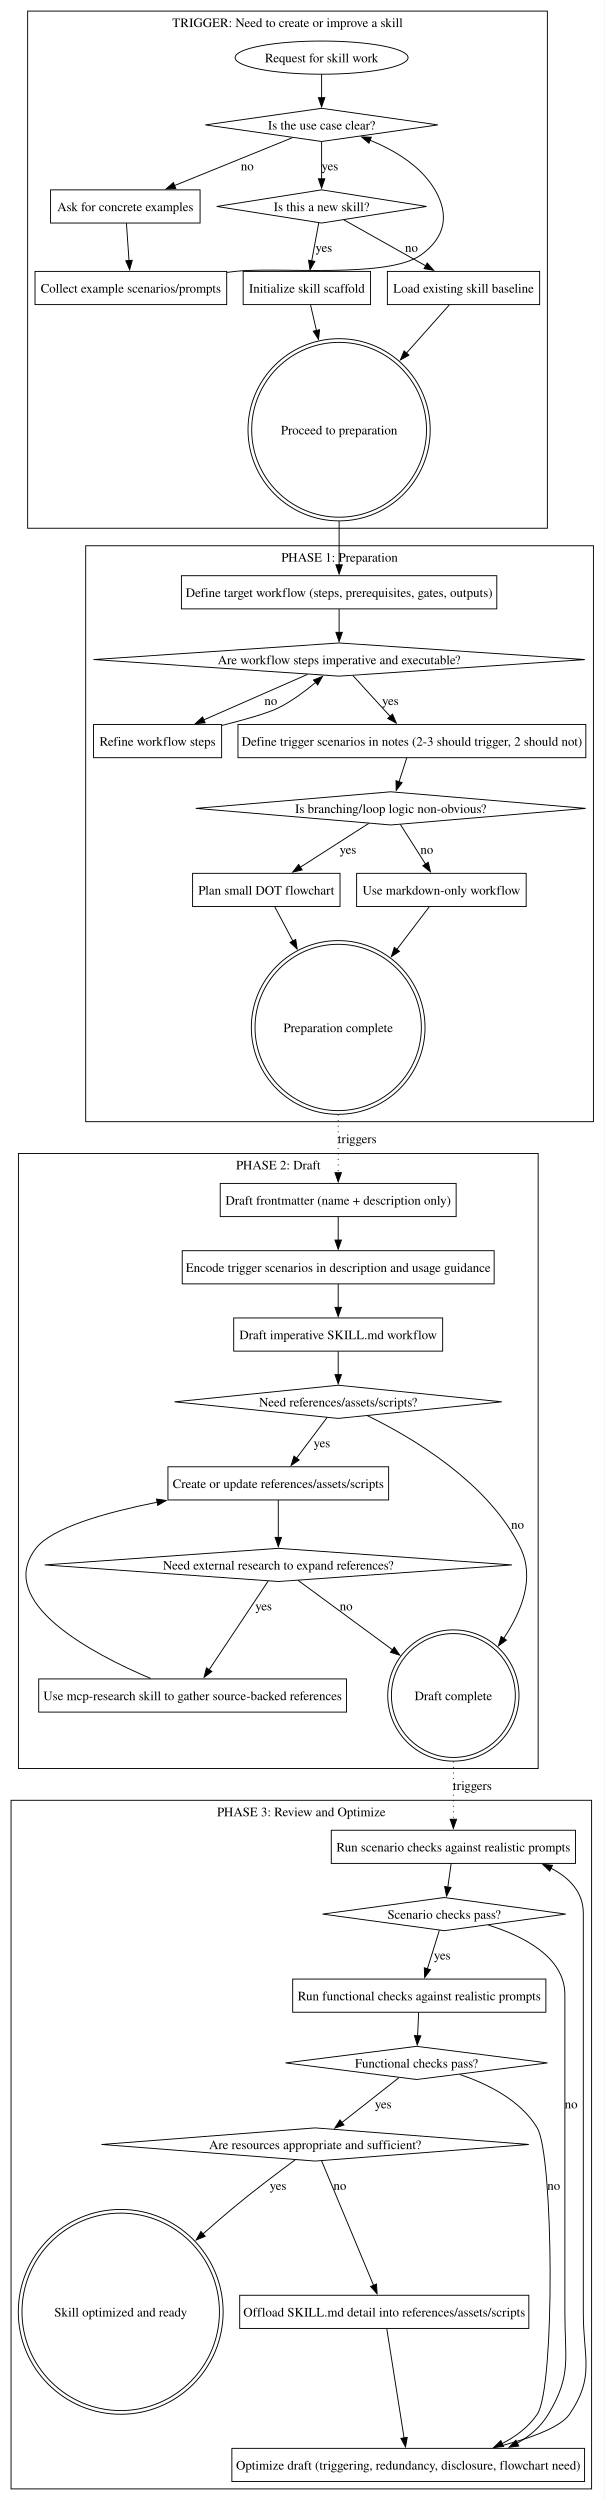
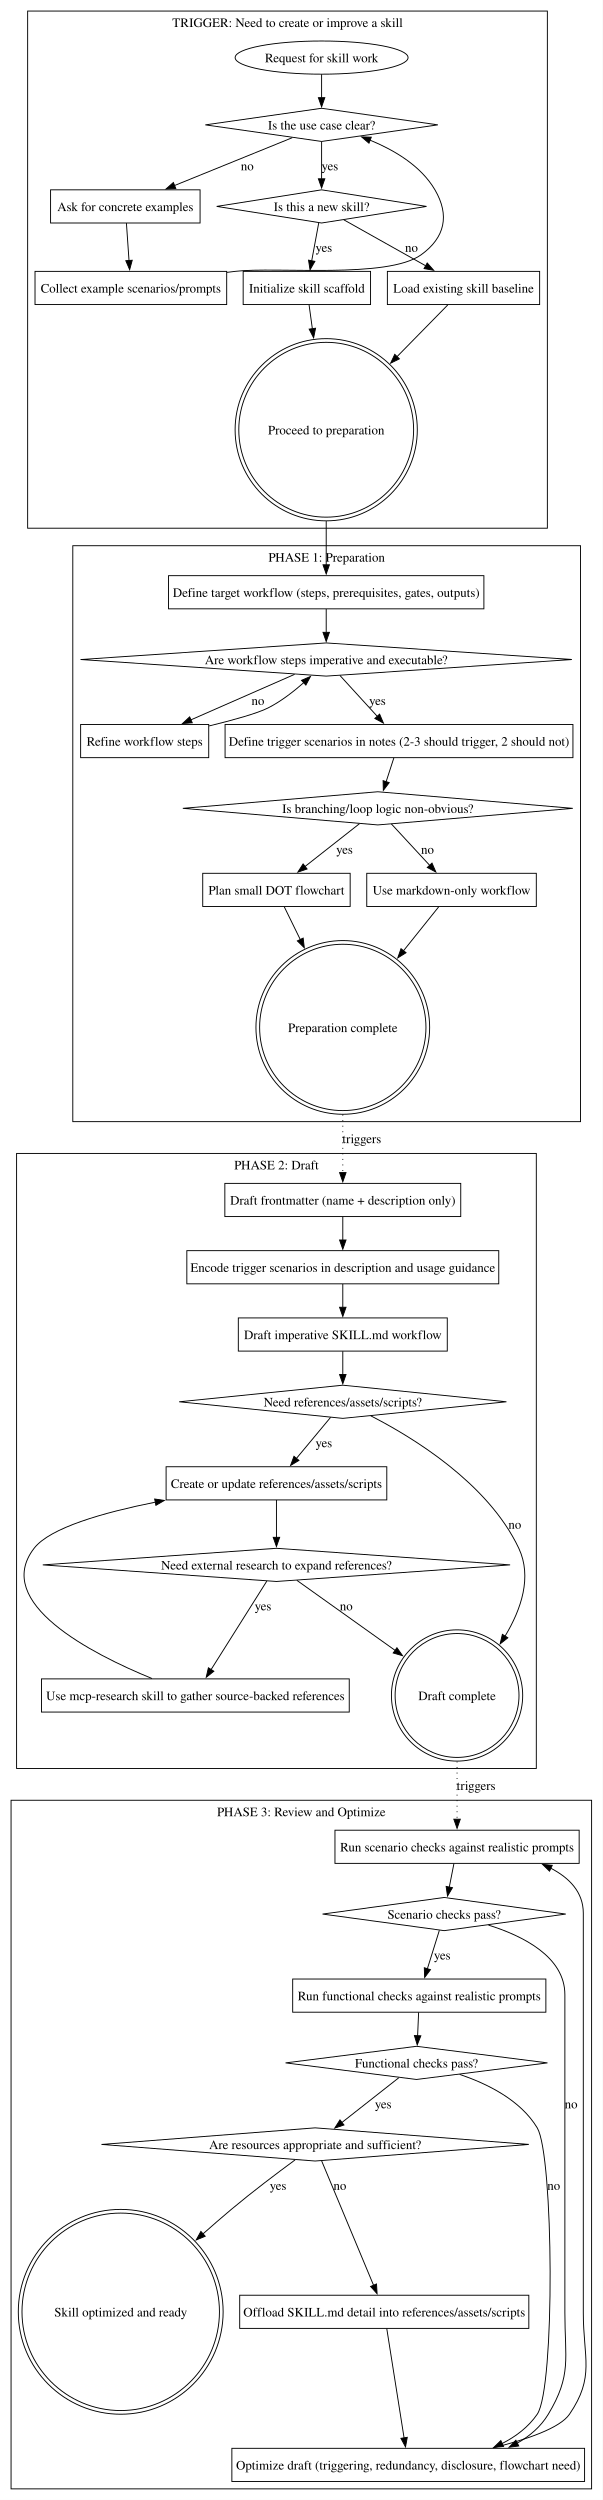
- <svg xmlns="http://www.w3.org/2000/svg" width="656pt" height="2713pt" viewBox="0.00 0.00 656.00 2712.92">
+ <svg xmlns="http://www.w3.org/2000/svg" width="654pt" height="2713pt" viewBox="0.00 0.00 654.00 2713.00">
  <g id="graph0" class="graph" transform="scale(1 1) rotate(0) translate(4 2708.92)">
-     <polygon fill="white" stroke="none" points="-4,4 -4,-2708.92 652,-2708.92 652,4 -4,4" />
+     <polygon fill="white" stroke="none" points="-4,4 -4,-2708.92 650,-2708.92 650,4 -4,4" />
    <g id="clust1" class="cluster">
      <polygon fill="none" stroke="black" points="26,-2135.71 26,-2696.92 590,-2696.92 590,-2135.71 26,-2135.71" />
-       <text text-anchor="middle" x="308" y="-2679.62" font-family="Times,serif" font-size="14.00">TRIGGER: Need to create or improve a skill</text>
+       <text xml:space="preserve" text-anchor="middle" x="308" y="-2679.62" font-family="Times,serif" font-size="14.00">TRIGGER: Need to create or improve a skill</text>
    </g>
    <g id="clust2" class="cluster">
-       <polygon fill="none" stroke="black" points="89,-1491.71 89,-2116.71 640,-2116.71 640,-1491.71 89,-1491.71" />
-       <text text-anchor="middle" x="364.5" y="-2099.41" font-family="Times,serif" font-size="14.00">PHASE 1: Preparation</text>
+       <polygon fill="none" stroke="black" points="75,-1491.71 75,-2116.71 626,-2116.71 626,-1491.71 75,-1491.71" />
+       <text xml:space="preserve" text-anchor="middle" x="350.5" y="-2099.41" font-family="Times,serif" font-size="14.00">PHASE 1: Preparation</text>
    </g>
    <g id="clust3" class="cluster">
-       <polygon fill="none" stroke="black" points="16,-789.78 16,-1457.21 580,-1457.21 580,-789.78 16,-789.78" />
-       <text text-anchor="middle" x="298" y="-1439.91" font-family="Times,serif" font-size="14.00">PHASE 2: Draft</text>
+       <polygon fill="none" stroke="black" points="14,-789.78 14,-1457.21 578,-1457.21 578,-789.78 14,-789.78" />
+       <text xml:space="preserve" text-anchor="middle" x="296" y="-1439.91" font-family="Times,serif" font-size="14.00">PHASE 2: Draft</text>
    </g>
    <g id="clust4" class="cluster">
      <polygon fill="none" stroke="black" points="8,-8 8,-755.28 638,-755.28 638,-8 8,-8" />
-       <text text-anchor="middle" x="323" y="-737.98" font-family="Times,serif" font-size="14.00">PHASE 3: Review and Optimize</text>
+       <text xml:space="preserve" text-anchor="middle" x="323" y="-737.98" font-family="Times,serif" font-size="14.00">PHASE 3: Review and Optimize</text>
    </g>
    <g id="node1" class="node">
      <ellipse fill="none" stroke="black" cx="345" cy="-2646.42" rx="93.83" ry="18" />
-       <text text-anchor="middle" x="345" y="-2641.37" font-family="Times,serif" font-size="14.00">Request for skill work</text>
+       <text xml:space="preserve" text-anchor="middle" x="345" y="-2641.37" font-family="Times,serif" font-size="14.00">Request for skill work</text>
    </g>
    <g id="node2" class="node">
      <polygon fill="none" stroke="black" points="345,-2591.42 218.82,-2573.42 345,-2555.42 471.18,-2573.42 345,-2591.42" />
-       <text text-anchor="middle" x="345" y="-2568.37" font-family="Times,serif" font-size="14.00">Is the use case clear?</text>
+       <text xml:space="preserve" text-anchor="middle" x="345" y="-2568.37" font-family="Times,serif" font-size="14.00">Is the use case clear?</text>
    </g>
    <g id="edge1" class="edge">
      <path fill="none" stroke="black" d="M345,-2628.23C345,-2620.65 345,-2611.52 345,-2602.96" />
      <polygon fill="black" stroke="black" points="348.5,-2602.96 345,-2592.96 341.5,-2602.96 348.5,-2602.96" />
    </g>
    <g id="node3" class="node">
      <polygon fill="none" stroke="black" points="213.12,-2502.92 50.88,-2502.92 50.88,-2466.92 213.12,-2466.92 213.12,-2502.92" />
-       <text text-anchor="middle" x="132" y="-2479.87" font-family="Times,serif" font-size="14.00">Ask for concrete examples</text>
+       <text xml:space="preserve" text-anchor="middle" x="132" y="-2479.87" font-family="Times,serif" font-size="14.00">Ask for concrete examples</text>
    </g>
    <g id="edge2" class="edge">
      <path fill="none" stroke="black" d="M313.11,-2559.47C279.34,-2545.76 225.45,-2523.87 185.23,-2507.53" />
      <polygon fill="black" stroke="black" points="186.78,-2504.39 176.19,-2503.87 184.14,-2510.87 186.78,-2504.39" />
-       <text text-anchor="middle" x="264.33" y="-2524.12" font-family="Times,serif" font-size="14.00">no</text>
+       <text xml:space="preserve" text-anchor="middle" x="264.33" y="-2524.12" font-family="Times,serif" font-size="14.00">no</text>
    </g>
    <g id="node5" class="node">
      <polygon fill="none" stroke="black" points="345,-2502.92 231.12,-2484.92 345,-2466.92 458.88,-2484.92 345,-2502.92" />
-       <text text-anchor="middle" x="345" y="-2479.87" font-family="Times,serif" font-size="14.00">Is this a new skill?</text>
+       <text xml:space="preserve" text-anchor="middle" x="345" y="-2479.87" font-family="Times,serif" font-size="14.00">Is this a new skill?</text>
    </g>
    <g id="edge5" class="edge">
      <path fill="none" stroke="black" d="M345,-2554.92C345,-2543.43 345,-2528.12 345,-2514.85" />
      <polygon fill="black" stroke="black" points="348.5,-2514.91 345,-2504.91 341.5,-2514.91 348.5,-2514.91" />
-       <text text-anchor="middle" x="354" y="-2524.12" font-family="Times,serif" font-size="14.00">yes</text>
+       <text xml:space="preserve" text-anchor="middle" x="354" y="-2524.12" font-family="Times,serif" font-size="14.00">yes</text>
    </g>
    <g id="node4" class="node">
      <polygon fill="none" stroke="black" points="242,-2414.42 34,-2414.42 34,-2378.42 242,-2378.42 242,-2414.42" />
-       <text text-anchor="middle" x="138" y="-2391.37" font-family="Times,serif" font-size="14.00">Collect example scenarios/prompts</text>
+       <text xml:space="preserve" text-anchor="middle" x="138" y="-2391.37" font-family="Times,serif" font-size="14.00">Collect example scenarios/prompts</text>
    </g>
    <g id="edge3" class="edge">
      <path fill="none" stroke="black" d="M133.19,-2466.83C133.99,-2455.18 135.08,-2439.47 136.02,-2425.94" />
      <polygon fill="black" stroke="black" points="139.49,-2426.5 136.69,-2416.28 132.51,-2426.01 139.49,-2426.5" />
    </g>
    <g id="edge4" class="edge">
      <path fill="none" stroke="black" d="M242.33,-2413.35C245.25,-2413.72 248.14,-2414.08 251,-2414.42 295.75,-2419.77 416.45,-2406.06 453,-2432.42 478.98,-2451.16 484.15,-2475.25 468,-2502.92 452.73,-2529.08 423.58,-2546.17 397.48,-2556.86" />
      <polygon fill="black" stroke="black" points="396.41,-2553.52 388.33,-2560.38 398.92,-2560.06 396.41,-2553.52" />
    </g>
    <g id="node6" class="node">
      <polygon fill="none" stroke="black" points="398.12,-2414.42 259.88,-2414.42 259.88,-2378.42 398.12,-2378.42 398.12,-2414.42" />
-       <text text-anchor="middle" x="329" y="-2391.37" font-family="Times,serif" font-size="14.00">Initialize skill scaffold</text>
+       <text xml:space="preserve" text-anchor="middle" x="329" y="-2391.37" font-family="Times,serif" font-size="14.00">Initialize skill scaffold</text>
    </g>
    <g id="edge6" class="edge">
      <path fill="none" stroke="black" d="M341.92,-2467.24C339.75,-2455.55 336.81,-2439.62 334.27,-2425.93" />
      <polygon fill="black" stroke="black" points="337.72,-2425.32 332.46,-2416.13 330.84,-2426.6 337.72,-2425.32" />
-       <text text-anchor="middle" x="347.43" y="-2435.62" font-family="Times,serif" font-size="14.00">yes</text>
+       <text xml:space="preserve" text-anchor="middle" x="347.43" y="-2435.62" font-family="Times,serif" font-size="14.00">yes</text>
    </g>
    <g id="node7" class="node">
      <polygon fill="none" stroke="black" points="581.62,-2414.42 416.38,-2414.42 416.38,-2378.42 581.62,-2378.42 581.62,-2414.42" />
-       <text text-anchor="middle" x="499" y="-2391.37" font-family="Times,serif" font-size="14.00">Load existing skill baseline</text>
+       <text xml:space="preserve" text-anchor="middle" x="499" y="-2391.37" font-family="Times,serif" font-size="14.00">Load existing skill baseline</text>
    </g>
    <g id="edge7" class="edge">
      <path fill="none" stroke="black" d="M369.06,-2470.4C392.8,-2457.07 429.53,-2436.44 457.9,-2420.51" />
      <polygon fill="black" stroke="black" points="459.6,-2423.56 466.61,-2415.61 456.18,-2417.46 459.6,-2423.56" />
-       <text text-anchor="middle" x="442.54" y="-2435.62" font-family="Times,serif" font-size="14.00">no</text>
+       <text xml:space="preserve" text-anchor="middle" x="442.54" y="-2435.62" font-family="Times,serif" font-size="14.00">no</text>
    </g>
    <g id="node8" class="node">
-       <ellipse fill="none" stroke="black" cx="364" cy="-2242.56" rx="94.86" ry="94.86" />
-       <ellipse fill="none" stroke="black" cx="364" cy="-2242.56" rx="98.86" ry="98.86" />
-       <text text-anchor="middle" x="364" y="-2237.51" font-family="Times,serif" font-size="14.00">Proceed to preparation</text>
+       <ellipse fill="none" stroke="black" cx="350" cy="-2242.56" rx="94.86" ry="94.86" />
+       <ellipse fill="none" stroke="black" cx="350" cy="-2242.56" rx="98.86" ry="98.86" />
+       <text xml:space="preserve" text-anchor="middle" x="350" y="-2237.51" font-family="Times,serif" font-size="14.00">Proceed to preparation</text>
    </g>
    <g id="edge8" class="edge">
-       <path fill="none" stroke="black" d="M333.01,-2378C334.78,-2370.35 337.01,-2360.68 339.46,-2350.05" />
-       <polygon fill="black" stroke="black" points="342.79,-2351.15 341.63,-2340.62 335.97,-2349.58 342.79,-2351.15" />
+       <path fill="none" stroke="black" d="M331.41,-2378C332.4,-2370.87 333.62,-2361.99 334.97,-2352.21" />
+       <polygon fill="black" stroke="black" points="338.44,-2352.73 336.34,-2342.34 331.5,-2351.77 338.44,-2352.73" />
    </g>
    <g id="edge9" class="edge">
-       <path fill="none" stroke="black" d="M483.51,-2378C471.76,-2364.78 454.66,-2345.54 437.05,-2325.74" />
-       <polygon fill="black" stroke="black" points="439.76,-2323.51 430.5,-2318.36 434.53,-2328.16 439.76,-2323.51" />
+       <path fill="none" stroke="black" d="M481.91,-2378C468.08,-2363.91 447.56,-2342.99 426.8,-2321.83" />
+       <polygon fill="black" stroke="black" points="429.41,-2319.49 419.9,-2314.81 424.41,-2324.4 429.41,-2319.49" />
    </g>
    <g id="node9" class="node">
-       <polygon fill="none" stroke="black" points="535.12,-2084.21 192.88,-2084.21 192.88,-2048.21 535.12,-2048.21 535.12,-2084.21" />
-       <text text-anchor="middle" x="364" y="-2061.16" font-family="Times,serif" font-size="14.00">Define target workflow (steps, prerequisites, gates, outputs)</text>
+       <polygon fill="none" stroke="black" points="521.12,-2084.21 178.88,-2084.21 178.88,-2048.21 521.12,-2048.21 521.12,-2084.21" />
+       <text xml:space="preserve" text-anchor="middle" x="350" y="-2061.16" font-family="Times,serif" font-size="14.00">Define target workflow (steps, prerequisites, gates, outputs)</text>
    </g>
    <g id="edge10" class="edge">
-       <path fill="none" stroke="black" d="M364,-2143.43C364,-2126 364,-2109.16 364,-2095.77" />
-       <polygon fill="black" stroke="black" points="367.5,-2096.03 364,-2086.03 360.5,-2096.03 367.5,-2096.03" />
+       <path fill="none" stroke="black" d="M350,-2143.43C350,-2126 350,-2109.16 350,-2095.77" />
+       <polygon fill="black" stroke="black" points="353.5,-2096.03 350,-2086.03 346.5,-2096.03 353.5,-2096.03" />
    </g>
    <g id="node10" class="node">
-       <polygon fill="none" stroke="black" points="364,-2011.21 97.4,-1993.21 364,-1975.21 630.6,-1993.21 364,-2011.21" />
-       <text text-anchor="middle" x="364" y="-1988.16" font-family="Times,serif" font-size="14.00">Are workflow steps imperative and executable?</text>
+       <polygon fill="none" stroke="black" points="350,-2011.21 83.4,-1993.21 350,-1975.21 616.6,-1993.21 350,-2011.21" />
+       <text xml:space="preserve" text-anchor="middle" x="350" y="-1988.16" font-family="Times,serif" font-size="14.00">Are workflow steps imperative and executable?</text>
    </g>
    <g id="edge11" class="edge">
-       <path fill="none" stroke="black" d="M364,-2048.02C364,-2040.44 364,-2031.31 364,-2022.75" />
-       <polygon fill="black" stroke="black" points="367.5,-2022.75 364,-2012.75 360.5,-2022.75 367.5,-2022.75" />
+       <path fill="none" stroke="black" d="M350,-2048.02C350,-2040.44 350,-2031.31 350,-2022.75" />
+       <polygon fill="black" stroke="black" points="353.5,-2022.75 350,-2012.75 346.5,-2022.75 353.5,-2022.75" />
    </g>
    <g id="node11" class="node">
-       <polygon fill="none" stroke="black" points="236.5,-1922.71 97.5,-1922.71 97.5,-1886.71 236.5,-1886.71 236.5,-1922.71" />
-       <text text-anchor="middle" x="167" y="-1899.66" font-family="Times,serif" font-size="14.00">Refine workflow steps</text>
+       <polygon fill="none" stroke="black" points="222.5,-1922.71 83.5,-1922.71 83.5,-1886.71 222.5,-1886.71 222.5,-1922.71" />
+       <text xml:space="preserve" text-anchor="middle" x="153" y="-1899.66" font-family="Times,serif" font-size="14.00">Refine workflow steps</text>
    </g>
    <g id="edge12" class="edge">
-       <path fill="none" stroke="black" d="M329.69,-1977.14C298.48,-1963.44 252.06,-1943.06 216.78,-1927.57" />
-       <polygon fill="black" stroke="black" points="218.63,-1924.56 208.07,-1923.74 215.82,-1930.97 218.63,-1924.56" />
-       <text text-anchor="middle" x="289.89" y="-1943.91" font-family="Times,serif" font-size="14.00">no</text>
+       <path fill="none" stroke="black" d="M315.69,-1977.14C284.48,-1963.44 238.06,-1943.06 202.78,-1927.57" />
+       <polygon fill="black" stroke="black" points="204.63,-1924.56 194.07,-1923.74 201.82,-1930.97 204.63,-1924.56" />
+       <text xml:space="preserve" text-anchor="middle" x="275.89" y="-1943.91" font-family="Times,serif" font-size="14.00">no</text>
    </g>
    <g id="node12" class="node">
-       <polygon fill="none" stroke="black" points="631.75,-1922.71 254.25,-1922.71 254.25,-1886.71 631.75,-1886.71 631.75,-1922.71" />
-       <text text-anchor="middle" x="443" y="-1899.66" font-family="Times,serif" font-size="14.00">Define trigger scenarios in notes (2-3 should trigger, 2 should not)</text>
+       <polygon fill="none" stroke="black" points="617.75,-1922.71 240.25,-1922.71 240.25,-1886.71 617.75,-1886.71 617.75,-1922.71" />
+       <text xml:space="preserve" text-anchor="middle" x="429" y="-1899.66" font-family="Times,serif" font-size="14.00">Define trigger scenarios in notes (2-3 should trigger, 2 should not)</text>
    </g>
    <g id="edge14" class="edge">
-       <path fill="none" stroke="black" d="M378.86,-1975.94C390.26,-1963.46 406.22,-1945.98 419.37,-1931.59" />
-       <polygon fill="black" stroke="black" points="421.94,-1933.96 426.1,-1924.21 416.77,-1929.24 421.94,-1933.96" />
-       <text text-anchor="middle" x="419.58" y="-1943.91" font-family="Times,serif" font-size="14.00">yes</text>
+       <path fill="none" stroke="black" d="M364.86,-1975.94C376.26,-1963.46 392.22,-1945.98 405.37,-1931.59" />
+       <polygon fill="black" stroke="black" points="407.94,-1933.96 412.1,-1924.21 402.77,-1929.24 407.94,-1933.96" />
+       <text xml:space="preserve" text-anchor="middle" x="405.58" y="-1943.91" font-family="Times,serif" font-size="14.00">yes</text>
    </g>
    <g id="edge13" class="edge">
-       <path fill="none" stroke="black" d="M236.67,-1921.69C261.76,-1928 286.67,-1935.07 298,-1940.71 312.48,-1947.92 326.84,-1958.58 338.45,-1968.35" />
-       <polygon fill="black" stroke="black" points="336.14,-1970.98 345.98,-1974.9 340.73,-1965.7 336.14,-1970.98" />
+       <path fill="none" stroke="black" d="M222.9,-1921.12C249.05,-1927.48 275.27,-1934.74 287,-1940.71 301.01,-1947.83 314.74,-1958.49 325.79,-1968.27" />
+       <polygon fill="black" stroke="black" points="323.18,-1970.63 332.92,-1974.81 327.92,-1965.47 323.18,-1970.63" />
    </g>
    <g id="node13" class="node">
-       <polygon fill="none" stroke="black" points="420,-1849.71 208.41,-1831.71 420,-1813.71 631.59,-1831.71 420,-1849.71" />
-       <text text-anchor="middle" x="420" y="-1826.66" font-family="Times,serif" font-size="14.00">Is branching/loop logic non-obvious?</text>
+       <polygon fill="none" stroke="black" points="406,-1849.71 194.41,-1831.71 406,-1813.71 617.59,-1831.71 406,-1849.71" />
+       <text xml:space="preserve" text-anchor="middle" x="406" y="-1826.66" font-family="Times,serif" font-size="14.00">Is branching/loop logic non-obvious?</text>
    </g>
    <g id="edge15" class="edge">
-       <path fill="none" stroke="black" d="M437.43,-1886.52C434.92,-1878.76 431.88,-1869.39 429.05,-1860.66" />
-       <polygon fill="black" stroke="black" points="432.39,-1859.61 425.98,-1851.18 425.74,-1861.77 432.39,-1859.61" />
+       <path fill="none" stroke="black" d="M423.43,-1886.52C420.92,-1878.76 417.88,-1869.39 415.05,-1860.66" />
+       <polygon fill="black" stroke="black" points="418.39,-1859.61 411.98,-1851.18 411.74,-1861.77 418.39,-1859.61" />
    </g>
    <g id="node14" class="node">
-       <polygon fill="none" stroke="black" points="365,-1761.21 205,-1761.21 205,-1725.21 365,-1725.21 365,-1761.21" />
-       <text text-anchor="middle" x="285" y="-1738.16" font-family="Times,serif" font-size="14.00">Plan small DOT flowchart</text>
+       <polygon fill="none" stroke="black" points="376,-1761.21 216,-1761.21 216,-1725.21 376,-1725.21 376,-1761.21" />
+       <text xml:space="preserve" text-anchor="middle" x="296" y="-1738.16" font-family="Times,serif" font-size="14.00">Plan small DOT flowchart</text>
    </g>
    <g id="edge16" class="edge">
-       <path fill="none" stroke="black" d="M396.18,-1815.44C375.55,-1802.23 345.39,-1782.91 321.69,-1767.72" />
-       <polygon fill="black" stroke="black" points="323.89,-1764.97 313.58,-1762.52 320.11,-1770.86 323.89,-1764.97" />
-       <text text-anchor="middle" x="373.59" y="-1782.41" font-family="Times,serif" font-size="14.00">yes</text>
+       <path fill="none" stroke="black" d="M386.08,-1815.05C369.59,-1802.07 345.87,-1783.42 326.91,-1768.52" />
+       <polygon fill="black" stroke="black" points="329.25,-1765.91 319.23,-1762.48 324.93,-1771.41 329.25,-1765.91" />
+       <text xml:space="preserve" text-anchor="middle" x="369.85" y="-1782.41" font-family="Times,serif" font-size="14.00">yes</text>
    </g>
    <g id="node15" class="node">
-       <polygon fill="none" stroke="black" points="567,-1761.21 383,-1761.21 383,-1725.21 567,-1725.21 567,-1761.21" />
-       <text text-anchor="middle" x="475" y="-1738.16" font-family="Times,serif" font-size="14.00">Use markdown-only workflow</text>
+       <polygon fill="none" stroke="black" points="578,-1761.21 394,-1761.21 394,-1725.21 578,-1725.21 578,-1761.21" />
+       <text xml:space="preserve" text-anchor="middle" x="486" y="-1738.16" font-family="Times,serif" font-size="14.00">Use markdown-only workflow</text>
    </g>
    <g id="edge17" class="edge">
-       <path fill="none" stroke="black" d="M430.35,-1814.44C438.13,-1802.19 448.98,-1785.14 458.03,-1770.9" />
-       <polygon fill="black" stroke="black" points="460.72,-1773.19 463.13,-1762.87 454.82,-1769.43 460.72,-1773.19" />
-       <text text-anchor="middle" x="459.18" y="-1782.41" font-family="Times,serif" font-size="14.00">no</text>
+       <path fill="none" stroke="black" d="M420.67,-1814.84C432.36,-1802.21 448.95,-1784.27 462.49,-1769.63" />
+       <polygon fill="black" stroke="black" points="464.8,-1772.29 469.02,-1762.57 459.66,-1767.53 464.8,-1772.29" />
+       <text xml:space="preserve" text-anchor="middle" x="459.92" y="-1782.41" font-family="Times,serif" font-size="14.00">no</text>
    </g>
    <g id="node16" class="node">
-       <ellipse fill="none" stroke="black" cx="363" cy="-1593.96" rx="90.25" ry="90.25" />
-       <ellipse fill="none" stroke="black" cx="363" cy="-1593.96" rx="94.25" ry="94.25" />
-       <text text-anchor="middle" x="363" y="-1588.91" font-family="Times,serif" font-size="14.00">Preparation complete</text>
+       <ellipse fill="none" stroke="black" cx="368" cy="-1593.96" rx="90.25" ry="90.25" />
+       <ellipse fill="none" stroke="black" cx="368" cy="-1593.96" rx="94.25" ry="94.25" />
+       <text xml:space="preserve" text-anchor="middle" x="368" y="-1588.91" font-family="Times,serif" font-size="14.00">Preparation complete</text>
    </g>
    <g id="edge18" class="edge">
-       <path fill="none" stroke="black" d="M294.25,-1724.74C299.47,-1714.9 306.43,-1701.76 313.92,-1687.62" />
-       <polygon fill="black" stroke="black" points="316.88,-1689.51 318.47,-1679.03 310.69,-1686.23 316.88,-1689.51" />
+       <path fill="none" stroke="black" d="M304.54,-1724.74C309.19,-1715.24 315.34,-1702.66 321.98,-1689.08" />
+       <polygon fill="black" stroke="black" points="324.98,-1690.92 326.22,-1680.4 318.69,-1687.84 324.98,-1690.92" />
    </g>
    <g id="edge19" class="edge">
-       <path fill="none" stroke="black" d="M461.71,-1724.74C452.6,-1712.76 439.77,-1695.89 426.37,-1678.28" />
-       <polygon fill="black" stroke="black" points="429.52,-1676.63 420.68,-1670.79 423.94,-1680.87 429.52,-1676.63" />
+       <path fill="none" stroke="black" d="M472,-1724.74C462.19,-1712.5 448.29,-1695.15 433.84,-1677.12" />
+       <polygon fill="black" stroke="black" points="436.65,-1675.03 427.66,-1669.41 431.18,-1679.4 436.65,-1675.03" />
    </g>
    <g id="node17" class="node">
-       <polygon fill="none" stroke="black" points="491,-1424.71 235,-1424.71 235,-1388.71 491,-1388.71 491,-1424.71" />
-       <text text-anchor="middle" x="363" y="-1401.66" font-family="Times,serif" font-size="14.00">Draft frontmatter (name + description only)</text>
+       <polygon fill="none" stroke="black" points="496,-1424.71 240,-1424.71 240,-1388.71 496,-1388.71 496,-1424.71" />
+       <text xml:space="preserve" text-anchor="middle" x="368" y="-1401.66" font-family="Times,serif" font-size="14.00">Draft frontmatter (name + description only)</text>
    </g>
    <g id="edge20" class="edge">
-       <path fill="none" stroke="black" stroke-dasharray="1,5" d="M363,-1499.25C363,-1476.29 363,-1453.41 363,-1436.27" />
-       <polygon fill="black" stroke="black" points="366.5,-1436.4 363,-1426.4 359.5,-1436.4 366.5,-1436.4" />
-       <text text-anchor="middle" x="383.62" y="-1468.41" font-family="Times,serif" font-size="14.00">triggers</text>
+       <path fill="none" stroke="black" stroke-dasharray="1,5" d="M368,-1499.25C368,-1476.29 368,-1453.41 368,-1436.27" />
+       <polygon fill="black" stroke="black" points="371.5,-1436.4 368,-1426.4 364.5,-1436.4 371.5,-1436.4" />
+       <text xml:space="preserve" text-anchor="middle" x="388.62" y="-1468.41" font-family="Times,serif" font-size="14.00">triggers</text>
    </g>
    <g id="node18" class="node">
-       <polygon fill="none" stroke="black" points="532.25,-1351.71 193.75,-1351.71 193.75,-1315.71 532.25,-1315.71 532.25,-1351.71" />
-       <text text-anchor="middle" x="363" y="-1328.66" font-family="Times,serif" font-size="14.00">Encode trigger scenarios in description and usage guidance</text>
+       <polygon fill="none" stroke="black" points="537.25,-1351.71 198.75,-1351.71 198.75,-1315.71 537.25,-1315.71 537.25,-1351.71" />
+       <text xml:space="preserve" text-anchor="middle" x="368" y="-1328.66" font-family="Times,serif" font-size="14.00">Encode trigger scenarios in description and usage guidance</text>
    </g>
    <g id="edge21" class="edge">
-       <path fill="none" stroke="black" d="M363,-1388.52C363,-1380.94 363,-1371.81 363,-1363.25" />
-       <polygon fill="black" stroke="black" points="366.5,-1363.25 363,-1353.25 359.5,-1363.25 366.5,-1363.25" />
+       <path fill="none" stroke="black" d="M368,-1388.52C368,-1380.94 368,-1371.81 368,-1363.25" />
+       <polygon fill="black" stroke="black" points="371.5,-1363.25 368,-1353.25 364.5,-1363.25 371.5,-1363.25" />
    </g>
    <g id="node19" class="node">
-       <polygon fill="none" stroke="black" points="476.38,-1278.71 249.62,-1278.71 249.62,-1242.71 476.38,-1242.71 476.38,-1278.71" />
-       <text text-anchor="middle" x="363" y="-1255.66" font-family="Times,serif" font-size="14.00">Draft imperative SKILL.md workflow</text>
+       <polygon fill="none" stroke="black" points="481.38,-1278.71 254.62,-1278.71 254.62,-1242.71 481.38,-1242.71 481.38,-1278.71" />
+       <text xml:space="preserve" text-anchor="middle" x="368" y="-1255.66" font-family="Times,serif" font-size="14.00">Draft imperative SKILL.md workflow</text>
    </g>
    <g id="edge22" class="edge">
-       <path fill="none" stroke="black" d="M363,-1315.52C363,-1307.94 363,-1298.81 363,-1290.25" />
-       <polygon fill="black" stroke="black" points="366.5,-1290.25 363,-1280.25 359.5,-1290.25 366.5,-1290.25" />
+       <path fill="none" stroke="black" d="M368,-1315.52C368,-1307.94 368,-1298.81 368,-1290.25" />
+       <polygon fill="black" stroke="black" points="371.5,-1290.25 368,-1280.25 364.5,-1290.25 371.5,-1290.25" />
    </g>
    <g id="node20" class="node">
-       <polygon fill="none" stroke="black" points="363,-1205.71 185.43,-1187.71 363,-1169.71 540.57,-1187.71 363,-1205.71" />
-       <text text-anchor="middle" x="363" y="-1182.66" font-family="Times,serif" font-size="14.00">Need references/assets/scripts?</text>
+       <polygon fill="none" stroke="black" points="368,-1205.71 190.43,-1187.71 368,-1169.71 545.57,-1187.71 368,-1205.71" />
+       <text xml:space="preserve" text-anchor="middle" x="368" y="-1182.66" font-family="Times,serif" font-size="14.00">Need references/assets/scripts?</text>
    </g>
    <g id="edge23" class="edge">
-       <path fill="none" stroke="black" d="M363,-1242.52C363,-1234.94 363,-1225.81 363,-1217.25" />
-       <polygon fill="black" stroke="black" points="366.5,-1217.25 363,-1207.25 359.5,-1217.25 366.5,-1217.25" />
+       <path fill="none" stroke="black" d="M368,-1242.52C368,-1234.94 368,-1225.81 368,-1217.25" />
+       <polygon fill="black" stroke="black" points="371.5,-1217.25 368,-1207.25 364.5,-1217.25 371.5,-1217.25" />
    </g>
    <g id="node21" class="node">
-       <polygon fill="none" stroke="black" points="417.75,-1117.21 178.25,-1117.21 178.25,-1081.21 417.75,-1081.21 417.75,-1117.21" />
-       <text text-anchor="middle" x="298" y="-1094.16" font-family="Times,serif" font-size="14.00">Create or update references/assets/scripts</text>
+       <polygon fill="none" stroke="black" points="415.75,-1117.21 176.25,-1117.21 176.25,-1081.21 415.75,-1081.21 415.75,-1117.21" />
+       <text xml:space="preserve" text-anchor="middle" x="296" y="-1094.16" font-family="Times,serif" font-size="14.00">Create or update references/assets/scripts</text>
    </g>
    <g id="edge24" class="edge">
-       <path fill="none" stroke="black" d="M351.08,-1170.85C341.76,-1158.44 328.6,-1140.94 317.72,-1126.46" />
-       <polygon fill="black" stroke="black" points="320.68,-1124.56 311.87,-1118.67 315.08,-1128.77 320.68,-1124.56" />
-       <text text-anchor="middle" x="345.32" y="-1138.41" font-family="Times,serif" font-size="14.00">yes</text>
+       <path fill="none" stroke="black" d="M354.79,-1170.85C344.37,-1158.33 329.62,-1140.6 317.5,-1126.04" />
+       <polygon fill="black" stroke="black" points="320.41,-1124.07 311.33,-1118.62 315.03,-1128.55 320.41,-1124.07" />
+       <text xml:space="preserve" text-anchor="middle" x="347.45" y="-1138.41" font-family="Times,serif" font-size="14.00">yes</text>
    </g>
    <g id="node24" class="node">
-       <ellipse fill="none" stroke="black" cx="488" cy="-868.99" rx="67.22" ry="67.22" />
-       <ellipse fill="none" stroke="black" cx="488" cy="-868.99" rx="71.22" ry="71.22" />
-       <text text-anchor="middle" x="488" y="-863.94" font-family="Times,serif" font-size="14.00">Draft complete</text>
+       <ellipse fill="none" stroke="black" cx="492" cy="-868.99" rx="67.22" ry="67.22" />
+       <ellipse fill="none" stroke="black" cx="492" cy="-868.99" rx="71.22" ry="71.22" />
+       <text xml:space="preserve" text-anchor="middle" x="492" y="-863.94" font-family="Times,serif" font-size="14.00">Draft complete</text>
    </g>
    <g id="edge25" class="edge">
-       <path fill="none" stroke="black" d="M394.75,-1172.63C441.32,-1149.99 526.38,-1100.63 561,-1028.71 576.43,-996.65 562.39,-960.65 542.65,-931.05" />
-       <polygon fill="black" stroke="black" points="545.55,-929.09 536.94,-922.91 539.82,-933.11 545.55,-929.09" />
-       <text text-anchor="middle" x="557.65" y="-1049.91" font-family="Times,serif" font-size="14.00">no</text>
+       <path fill="none" stroke="black" d="M398.29,-1172.5C443.18,-1149.54 525.65,-1099.58 559,-1028.71 573.59,-997.71 561.71,-962.67 544.12,-933.42" />
+       <polygon fill="black" stroke="black" points="547.1,-931.58 538.78,-925.01 541.19,-935.33 547.1,-931.58" />
+       <text xml:space="preserve" text-anchor="middle" x="554.69" y="-1049.91" font-family="Times,serif" font-size="14.00">no</text>
    </g>
    <g id="node22" class="node">
-       <polygon fill="none" stroke="black" points="298,-1028.71 44.43,-1010.71 298,-992.71 551.57,-1010.71 298,-1028.71" />
-       <text text-anchor="middle" x="298" y="-1005.66" font-family="Times,serif" font-size="14.00">Need external research to expand references?</text>
+       <polygon fill="none" stroke="black" points="296,-1028.71 42.43,-1010.71 296,-992.71 549.57,-1010.71 296,-1028.71" />
+       <text xml:space="preserve" text-anchor="middle" x="296" y="-1005.66" font-family="Times,serif" font-size="14.00">Need external research to expand references?</text>
    </g>
    <g id="edge26" class="edge">
-       <path fill="none" stroke="black" d="M298,-1081.12C298,-1069.47 298,-1053.76 298,-1040.23" />
-       <polygon fill="black" stroke="black" points="301.5,-1040.58 298,-1030.58 294.5,-1040.58 301.5,-1040.58" />
+       <path fill="none" stroke="black" d="M296,-1081.12C296,-1069.47 296,-1053.76 296,-1040.23" />
+       <polygon fill="black" stroke="black" points="299.5,-1040.58 296,-1030.58 292.5,-1040.58 299.5,-1040.58" />
    </g>
    <g id="node23" class="node">
-       <polygon fill="none" stroke="black" points="372,-886.99 38,-886.99 38,-850.99 372,-850.99 372,-886.99" />
-       <text text-anchor="middle" x="205" y="-863.94" font-family="Times,serif" font-size="14.00">Use mcp-research skill to gather source-backed references</text>
+       <polygon fill="none" stroke="black" points="375,-886.99 41,-886.99 41,-850.99 375,-850.99 375,-886.99" />
+       <text xml:space="preserve" text-anchor="middle" x="208" y="-863.94" font-family="Times,serif" font-size="14.00">Use mcp-research skill to gather source-backed references</text>
    </g>
    <g id="edge27" class="edge">
-       <path fill="none" stroke="black" d="M286.97,-993.14C271.13,-969.34 241.77,-925.24 222.83,-896.78" />
-       <polygon fill="black" stroke="black" points="225.9,-895.07 217.44,-888.68 220.07,-898.95 225.9,-895.07" />
-       <text text-anchor="middle" x="282.06" y="-961.41" font-family="Times,serif" font-size="14.00">yes</text>
+       <path fill="none" stroke="black" d="M285.56,-993.14C270.64,-969.44 243.04,-925.62 225.11,-897.15" />
+       <polygon fill="black" stroke="black" points="228.08,-895.3 219.79,-888.71 222.15,-899.03 228.08,-895.3" />
+       <text xml:space="preserve" text-anchor="middle" x="281.4" y="-961.41" font-family="Times,serif" font-size="14.00">yes</text>
    </g>
    <g id="edge28" class="edge">
-       <path fill="none" stroke="black" d="M319.43,-993.96C344.21,-975.73 386.2,-944.85 422.08,-918.47" />
-       <polygon fill="black" stroke="black" points="423.85,-921.51 429.83,-912.77 419.7,-915.87 423.85,-921.51" />
-       <text text-anchor="middle" x="371.63" y="-961.41" font-family="Times,serif" font-size="14.00">no</text>
+       <path fill="none" stroke="black" d="M318.1,-993.96C343.85,-975.6 387.62,-944.4 424.8,-917.9" />
+       <polygon fill="black" stroke="black" points="426.75,-920.81 432.86,-912.15 422.68,-915.11 426.75,-920.81" />
+       <text xml:space="preserve" text-anchor="middle" x="371.74" y="-961.41" font-family="Times,serif" font-size="14.00">no</text>
    </g>
    <g id="edge29" class="edge">
-       <path fill="none" stroke="black" d="M159.62,-887.41C95.29,-914.68 -9.9,-970.41 35,-1028.71 52.09,-1050.9 109.8,-1067.45 166.82,-1078.82" />
-       <polygon fill="black" stroke="black" points="165.85,-1082.2 176.33,-1080.66 167.18,-1075.32 165.85,-1082.2" />
+       <path fill="none" stroke="black" d="M160.9,-887.4C94.82,-914.45 -12.48,-969.65 33,-1028.71 50.09,-1050.9 107.8,-1067.45 164.82,-1078.82" />
+       <polygon fill="black" stroke="black" points="163.85,-1082.2 174.33,-1080.66 165.18,-1075.32 163.85,-1082.2" />
    </g>
    <g id="node25" class="node">
-       <polygon fill="none" stroke="black" points="620.5,-722.78 355.5,-722.78 355.5,-686.78 620.5,-686.78 620.5,-722.78" />
-       <text text-anchor="middle" x="488" y="-699.73" font-family="Times,serif" font-size="14.00">Run scenario checks against realistic prompts</text>
+       <polygon fill="none" stroke="black" points="624.5,-722.78 359.5,-722.78 359.5,-686.78 624.5,-686.78 624.5,-722.78" />
+       <text xml:space="preserve" text-anchor="middle" x="492" y="-699.73" font-family="Times,serif" font-size="14.00">Run scenario checks against realistic prompts</text>
    </g>
    <g id="edge30" class="edge">
-       <path fill="none" stroke="black" stroke-dasharray="1,5" d="M488,-797.32C488,-775.22 488,-752.08 488,-734.59" />
-       <polygon fill="black" stroke="black" points="491.5,-734.73 488,-724.73 484.5,-734.73 491.5,-734.73" />
-       <text text-anchor="middle" x="508.62" y="-766.48" font-family="Times,serif" font-size="14.00">triggers</text>
+       <path fill="none" stroke="black" stroke-dasharray="1,5" d="M492,-797.32C492,-775.22 492,-752.08 492,-734.59" />
+       <polygon fill="black" stroke="black" points="495.5,-734.73 492,-724.73 488.5,-734.73 495.5,-734.73" />
+       <text xml:space="preserve" text-anchor="middle" x="512.62" y="-766.48" font-family="Times,serif" font-size="14.00">triggers</text>
    </g>
    <g id="node26" class="node">
      <polygon fill="none" stroke="black" points="478,-649.78 346.03,-631.78 478,-613.78 609.97,-631.78 478,-649.78" />
-       <text text-anchor="middle" x="478" y="-626.73" font-family="Times,serif" font-size="14.00">Scenario checks pass?</text>
+       <text xml:space="preserve" text-anchor="middle" x="478" y="-626.73" font-family="Times,serif" font-size="14.00">Scenario checks pass?</text>
    </g>
    <g id="edge31" class="edge">
-       <path fill="none" stroke="black" d="M485.58,-686.59C484.5,-678.92 483.2,-669.67 481.98,-661.02" />
-       <polygon fill="black" stroke="black" points="485.47,-660.72 480.61,-651.3 478.54,-661.7 485.47,-660.72" />
+       <path fill="none" stroke="black" d="M488.61,-686.59C487.1,-678.92 485.27,-669.67 483.57,-661.02" />
+       <polygon fill="black" stroke="black" points="487.02,-660.42 481.65,-651.29 480.15,-661.78 487.02,-660.42" />
    </g>
    <g id="node27" class="node">
      <polygon fill="none" stroke="black" points="588.38,-561.28 313.62,-561.28 313.62,-525.28 588.38,-525.28 588.38,-561.28" />
-       <text text-anchor="middle" x="451" y="-538.23" font-family="Times,serif" font-size="14.00">Run functional checks against realistic prompts</text>
+       <text xml:space="preserve" text-anchor="middle" x="451" y="-538.23" font-family="Times,serif" font-size="14.00">Run functional checks against realistic prompts</text>
    </g>
    <g id="edge32" class="edge">
      <path fill="none" stroke="black" d="M472.79,-614.1C469.11,-602.29 464.07,-586.15 459.77,-572.37" />
      <polygon fill="black" stroke="black" points="463.15,-571.44 456.83,-562.94 456.46,-573.53 463.15,-571.44" />
-       <text text-anchor="middle" x="475.92" y="-582.48" font-family="Times,serif" font-size="14.00">yes</text>
+       <text xml:space="preserve" text-anchor="middle" x="475.92" y="-582.48" font-family="Times,serif" font-size="14.00">yes</text>
    </g>
    <g id="node31" class="node">
      <polygon fill="none" stroke="black" points="630.38,-52 247.62,-52 247.62,-16 630.38,-16 630.38,-52" />
-       <text text-anchor="middle" x="439" y="-28.95" font-family="Times,serif" font-size="14.00">Optimize draft (triggering, redundancy, disclosure, flowchart need)</text>
+       <text xml:space="preserve" text-anchor="middle" x="439" y="-28.95" font-family="Times,serif" font-size="14.00">Optimize draft (triggering, redundancy, disclosure, flowchart need)</text>
    </g>
    <g id="edge33" class="edge">
      <path fill="none" stroke="black" d="M526.04,-619.83C563.42,-608.13 609,-585.43 609,-544.28 609,-544.28 609,-544.28 609,-199.14 609,-149.54 616.56,-131.5 591,-89 582.87,-75.48 570.96,-65.3 557.32,-57.64" />
      <polygon fill="black" stroke="black" points="558.98,-54.55 548.47,-53.17 555.83,-60.8 558.98,-54.55" />
-       <text text-anchor="middle" x="615.75" y="-420.98" font-family="Times,serif" font-size="14.00">no</text>
+       <text xml:space="preserve" text-anchor="middle" x="615.75" y="-420.98" font-family="Times,serif" font-size="14.00">no</text>
    </g>
    <g id="node28" class="node">
      <polygon fill="none" stroke="black" points="448,-488.28 305.89,-470.28 448,-452.28 590.11,-470.28 448,-488.28" />
-       <text text-anchor="middle" x="448" y="-465.23" font-family="Times,serif" font-size="14.00">Functional checks pass?</text>
+       <text xml:space="preserve" text-anchor="middle" x="448" y="-465.23" font-family="Times,serif" font-size="14.00">Functional checks pass?</text>
    </g>
    <g id="edge34" class="edge">
      <path fill="none" stroke="black" d="M450.27,-525.09C449.95,-517.42 449.56,-508.17 449.19,-499.52" />
      <polygon fill="black" stroke="black" points="452.7,-499.66 448.78,-489.82 445.71,-499.96 452.7,-499.66" />
    </g>
    <g id="node29" class="node">
      <polygon fill="none" stroke="black" points="338,-399.78 106.14,-381.78 338,-363.78 569.86,-381.78 338,-399.78" />
-       <text text-anchor="middle" x="338" y="-376.73" font-family="Times,serif" font-size="14.00">Are resources appropriate and sufficient?</text>
+       <text xml:space="preserve" text-anchor="middle" x="338" y="-376.73" font-family="Times,serif" font-size="14.00">Are resources appropriate and sufficient?</text>
    </g>
    <g id="edge36" class="edge">
      <path fill="none" stroke="black" d="M428.84,-454.21C411.73,-440.75 386.42,-420.85 366.86,-405.47" />
      <polygon fill="black" stroke="black" points="369.27,-402.91 359.25,-399.48 364.94,-408.42 369.27,-402.91" />
-       <text text-anchor="middle" x="411.85" y="-420.98" font-family="Times,serif" font-size="14.00">yes</text>
+       <text xml:space="preserve" text-anchor="middle" x="411.85" y="-420.98" font-family="Times,serif" font-size="14.00">yes</text>
    </g>
    <g id="edge35" class="edge">
      <path fill="none" stroke="black" d="M494.82,-457.78C524.58,-447.78 560.82,-430 579,-399.78 596.8,-370.19 598.54,-117.47 579,-89 569.45,-75.08 555.76,-64.75 540.65,-57.08" />
      <polygon fill="black" stroke="black" points="542.45,-54.06 531.91,-53.04 539.52,-60.41 542.45,-54.06" />
-       <text text-anchor="middle" x="596.92" y="-332.48" font-family="Times,serif" font-size="14.00">no</text>
+       <text xml:space="preserve" text-anchor="middle" x="596.92" y="-332.48" font-family="Times,serif" font-size="14.00">no</text>
    </g>
    <g id="node30" class="node">
      <polygon fill="none" stroke="black" points="569.88,-218.14 256.12,-218.14 256.12,-182.14 569.88,-182.14 569.88,-218.14" />
-       <text text-anchor="middle" x="413" y="-195.09" font-family="Times,serif" font-size="14.00">Offload SKILL.md detail into references/assets/scripts</text>
+       <text xml:space="preserve" text-anchor="middle" x="413" y="-195.09" font-family="Times,serif" font-size="14.00">Offload SKILL.md detail into references/assets/scripts</text>
    </g>
    <g id="edge38" class="edge">
      <path fill="none" stroke="black" d="M345.06,-363.88C358.03,-332.79 385.79,-266.3 401.52,-228.64" />
      <polygon fill="black" stroke="black" points="404.59,-230.36 405.22,-219.78 398.13,-227.66 404.59,-230.36" />
-       <text text-anchor="middle" x="364.86" y="-332.48" font-family="Times,serif" font-size="14.00">no</text>
+       <text xml:space="preserve" text-anchor="middle" x="364.86" y="-332.48" font-family="Times,serif" font-size="14.00">no</text>
    </g>
    <g id="node32" class="node">
      <ellipse fill="none" stroke="black" cx="127" cy="-200.14" rx="107.14" ry="107.14" />
      <ellipse fill="none" stroke="black" cx="127" cy="-200.14" rx="111.14" ry="111.14" />
-       <text text-anchor="middle" x="127" y="-195.09" font-family="Times,serif" font-size="14.00">Skill optimized and ready</text>
+       <text xml:space="preserve" text-anchor="middle" x="127" y="-195.09" font-family="Times,serif" font-size="14.00">Skill optimized and ready</text>
    </g>
    <g id="edge37" class="edge">
      <path fill="none" stroke="black" d="M316.24,-365.02C297.53,-351.27 270.01,-330.56 247,-311.28 236.92,-302.83 226.55,-293.83 216.32,-284.74" />
      <polygon fill="black" stroke="black" points="218.69,-282.16 208.9,-278.1 214.02,-287.38 218.69,-282.16" />
-       <text text-anchor="middle" x="297.74" y="-332.48" font-family="Times,serif" font-size="14.00">yes</text>
+       <text xml:space="preserve" text-anchor="middle" x="297.74" y="-332.48" font-family="Times,serif" font-size="14.00">yes</text>
    </g>
    <g id="edge39" class="edge">
      <path fill="none" stroke="black" d="M415.73,-181.88C420.21,-153.61 429.15,-97.16 434.55,-63.07" />
      <polygon fill="black" stroke="black" points="437.96,-63.94 436.07,-53.52 431.05,-62.85 437.96,-63.94" />
    </g>
    <g id="edge40" class="edge">
-       <path fill="none" stroke="black" d="M530.89,-52.47C567.66,-61.57 603.75,-73.96 614,-89 641.82,-129.82 629,-149.74 629,-199.14 629,-632.78 629,-632.78 629,-632.78 629,-655.62 614.05,-671.12 593.89,-681.63" />
-       <polygon fill="black" stroke="black" points="592.58,-678.38 584.98,-685.76 595.53,-684.73 592.58,-678.38" />
+       <path fill="none" stroke="black" d="M530.89,-52.47C567.66,-61.57 603.75,-73.96 614,-89 641.82,-129.82 629,-149.74 629,-199.14 629,-632.78 629,-632.78 629,-632.78 629,-655.57 613.87,-671.05 593.66,-681.57" />
+       <polygon fill="black" stroke="black" points="592.35,-678.32 584.75,-685.71 595.3,-684.67 592.35,-678.32" />
    </g>
  </g>
</svg>
